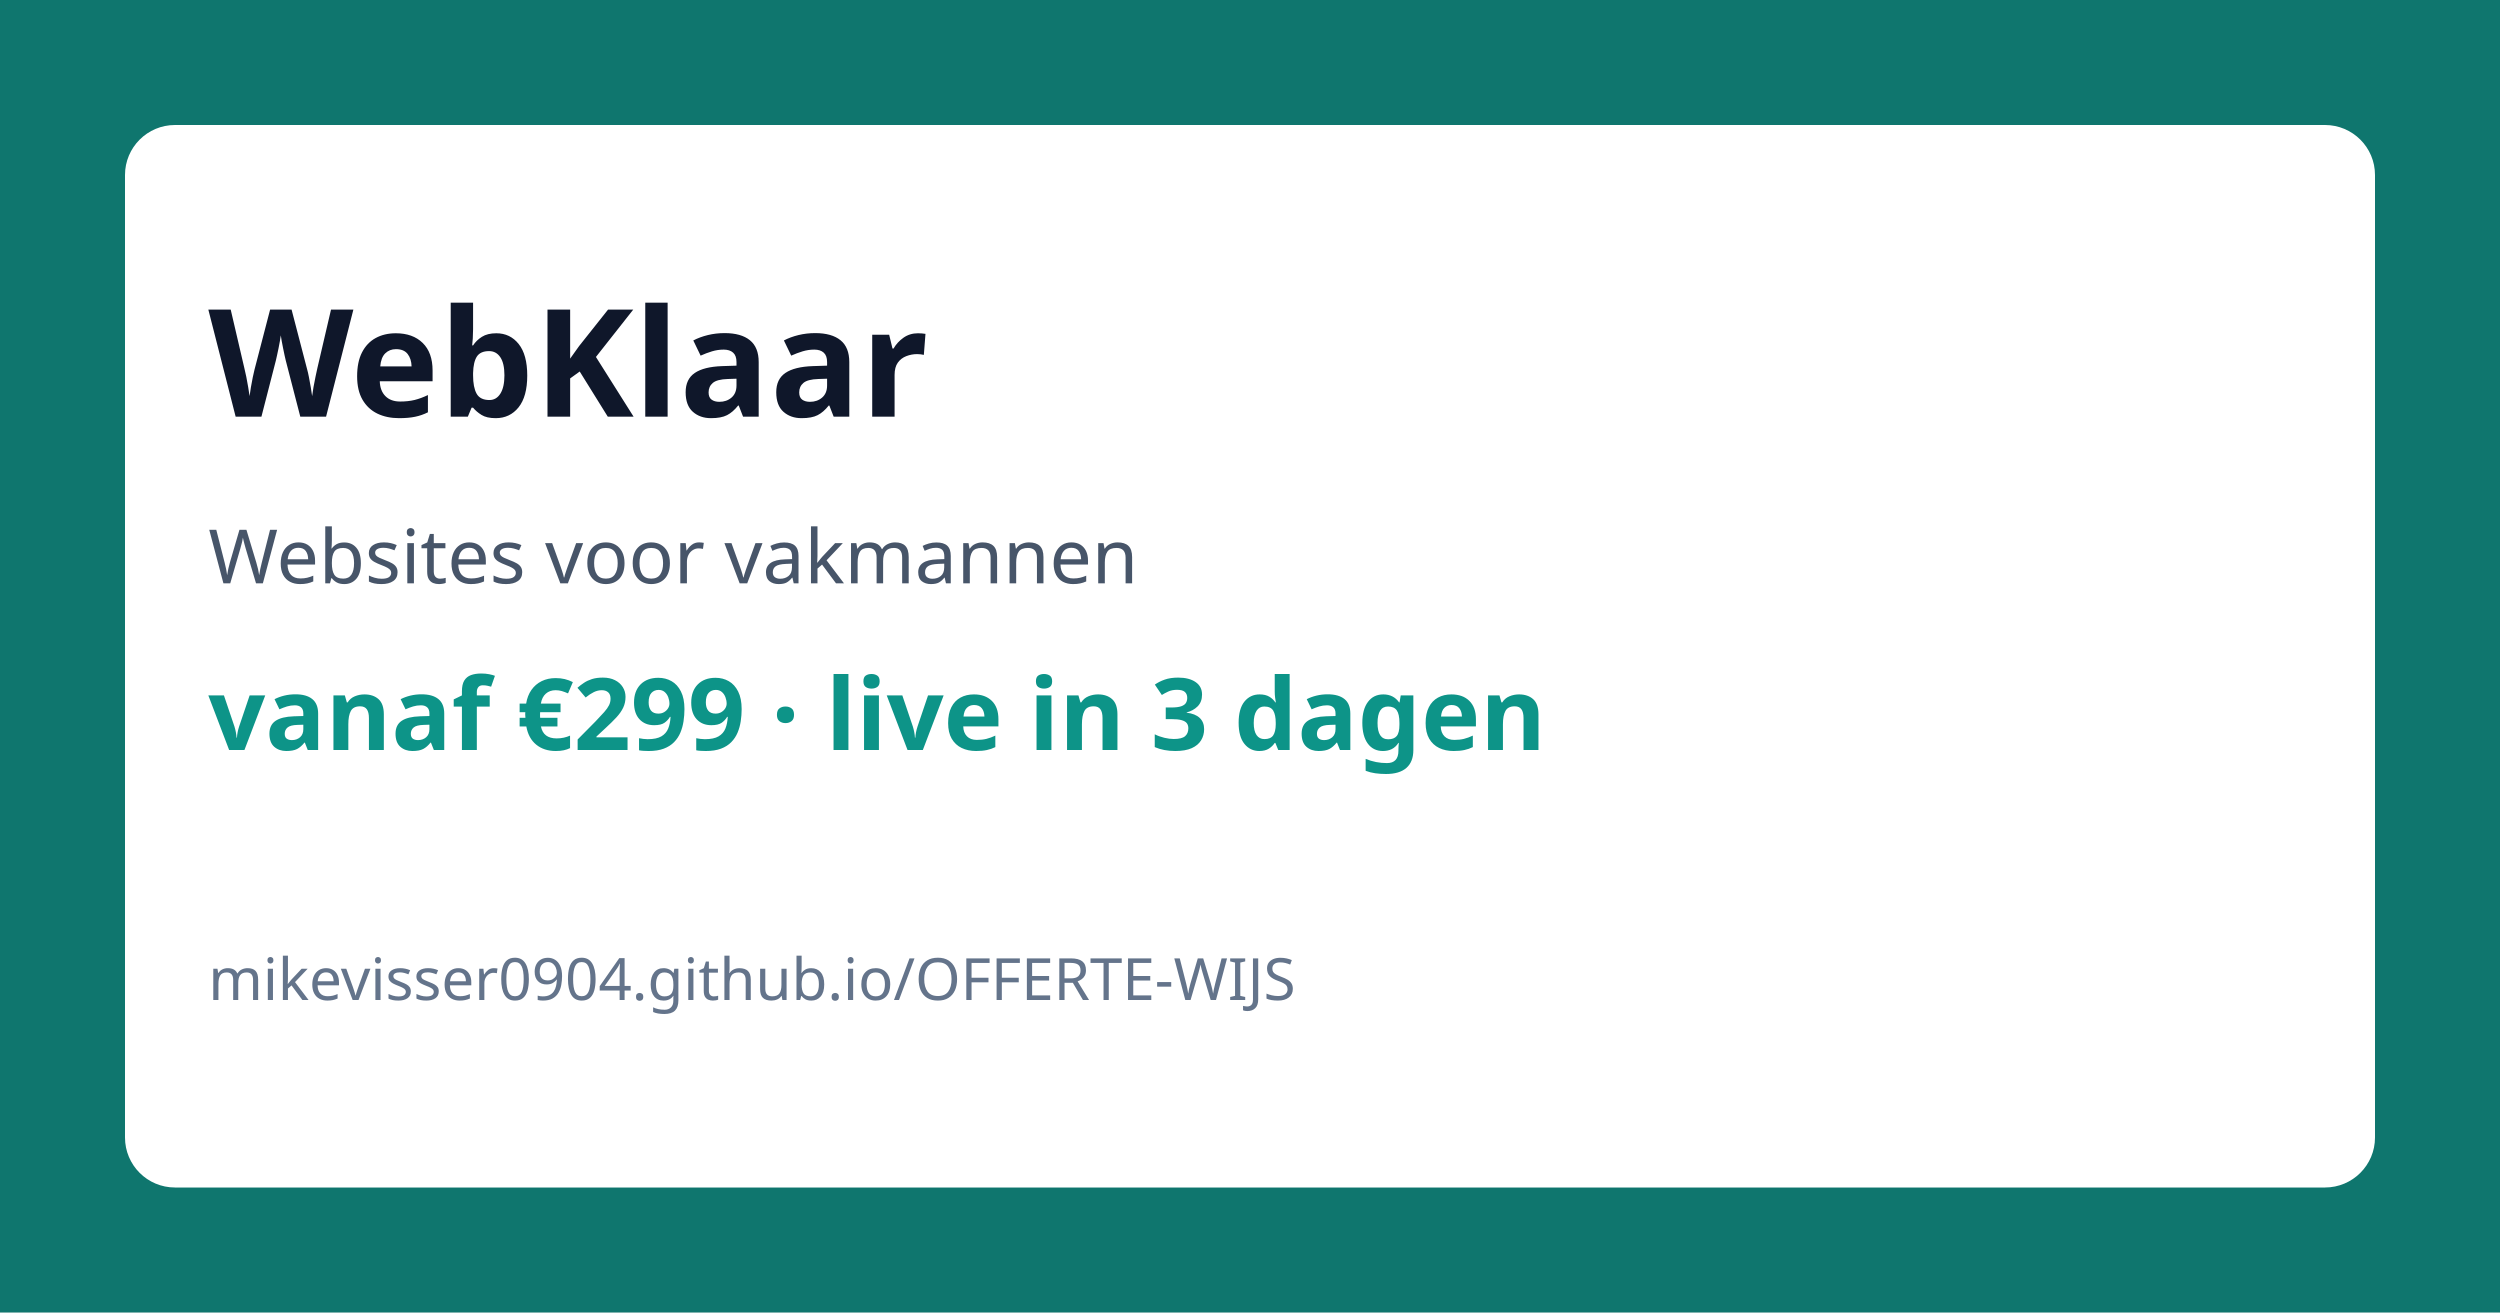
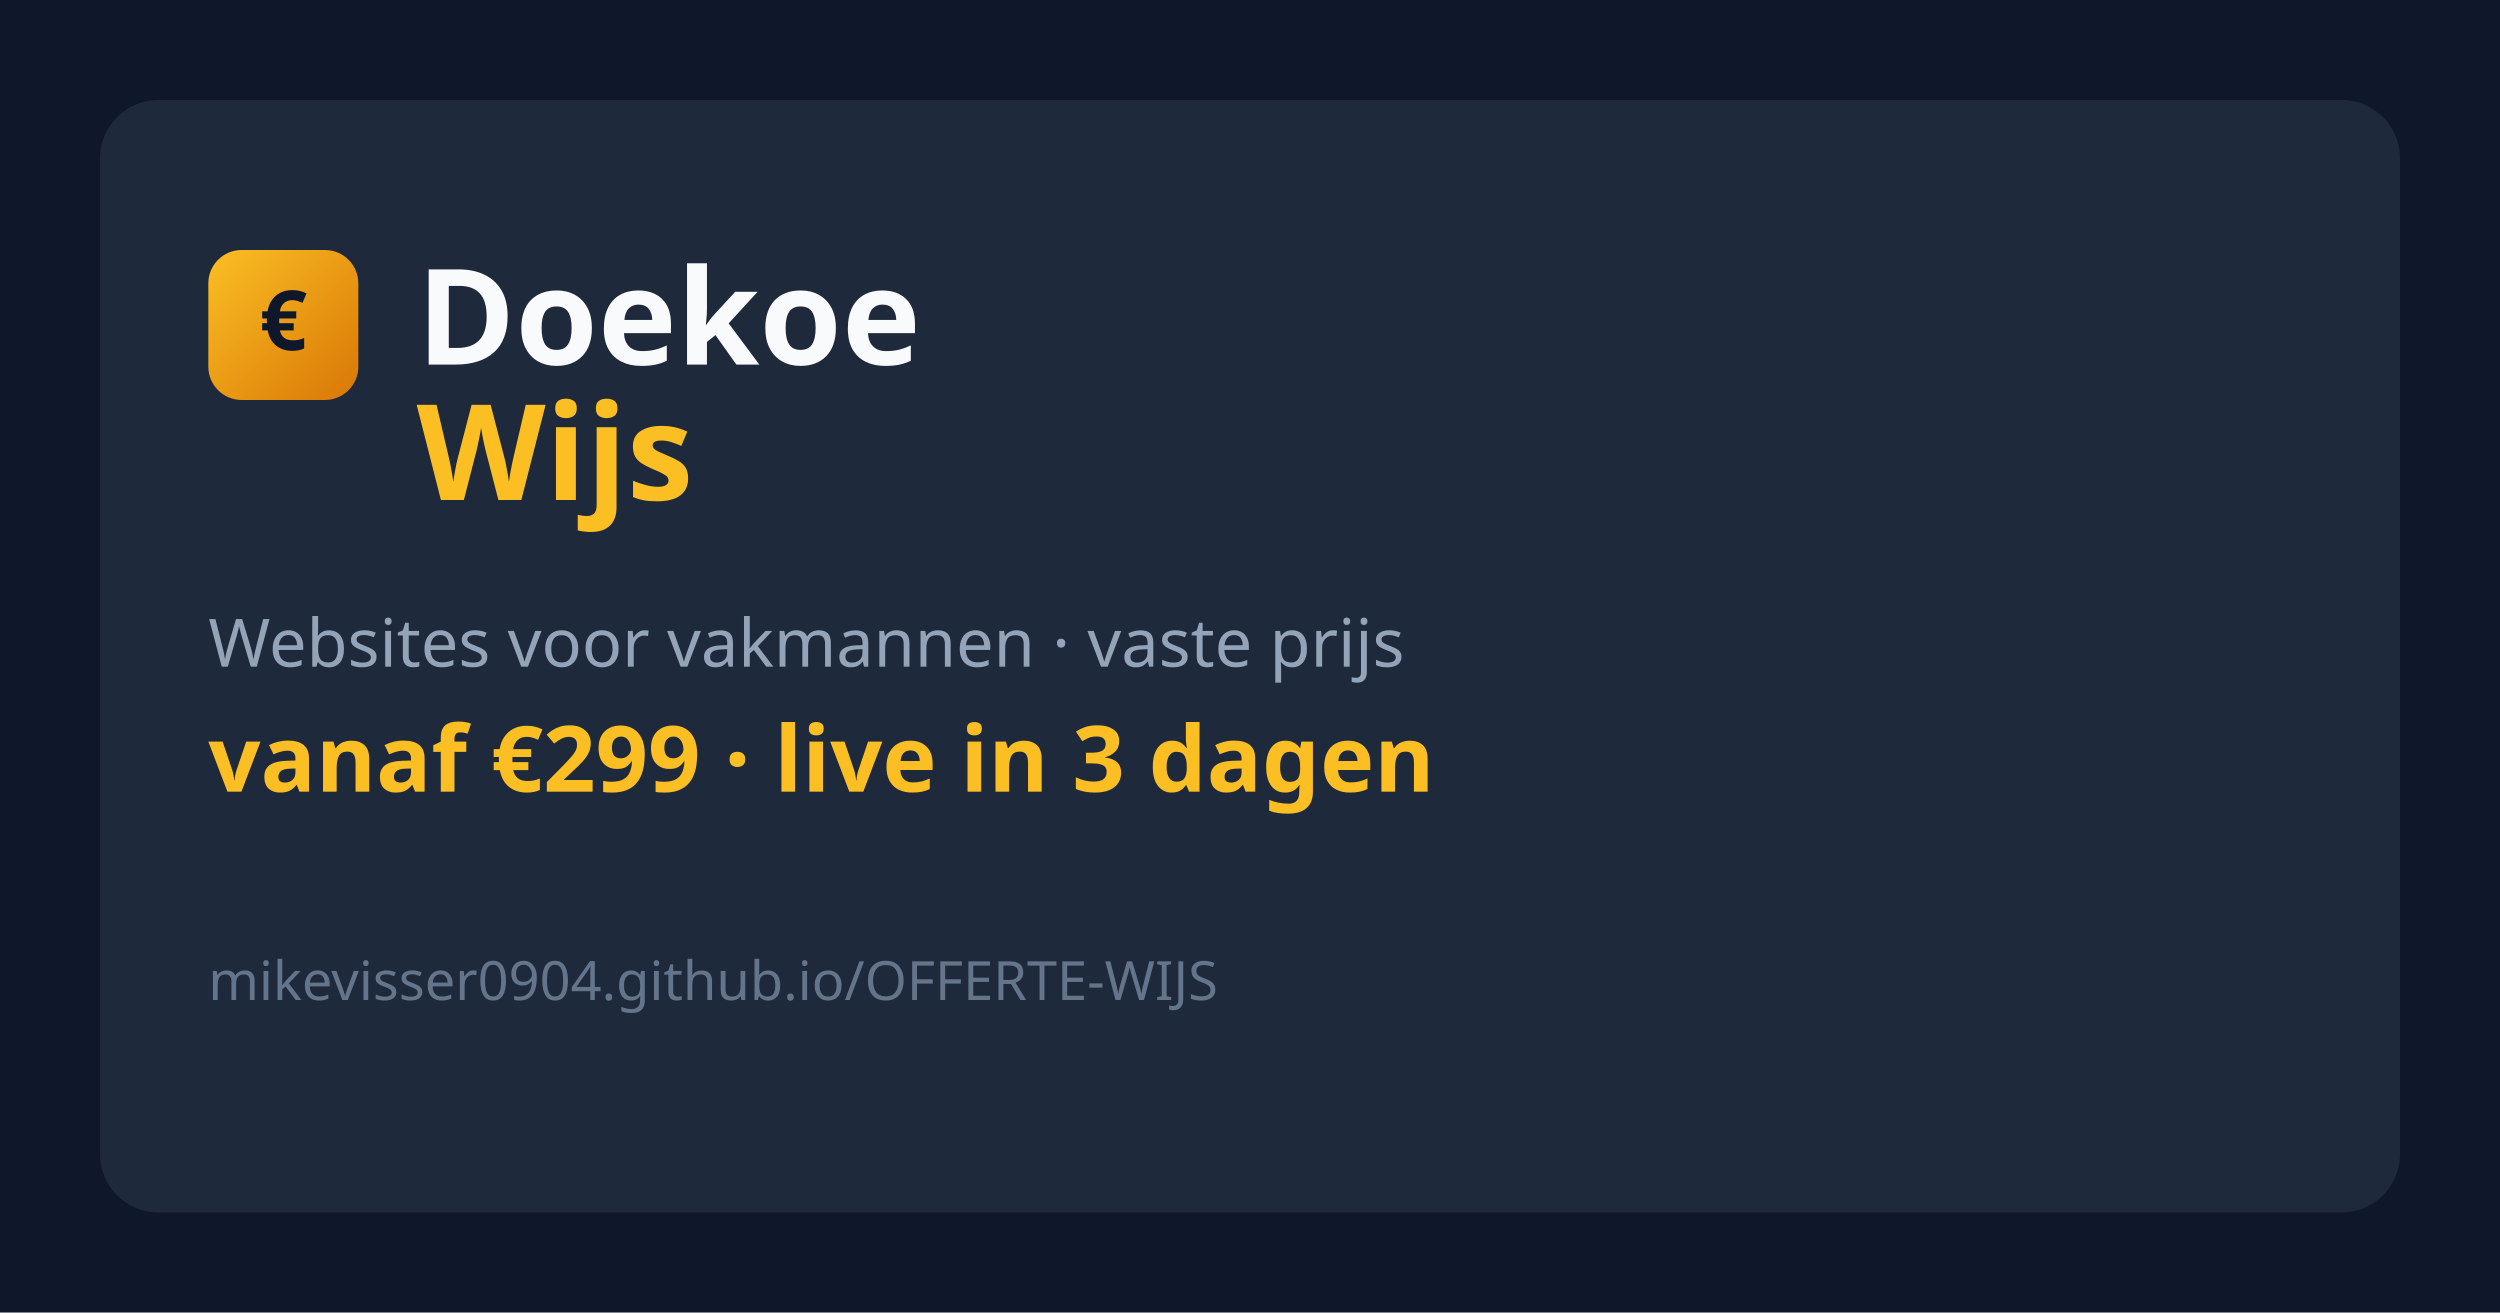
<svg xmlns="http://www.w3.org/2000/svg" width="1200" height="630" viewBox="0 0 1200 630">
-   <rect width="1200" height="630" fill="#0f766e" />
-   <rect x="60" y="60" width="1080" height="510" rx="24" fill="#ffffff" />
-   <text x="100" y="200" font-family="system-ui,sans-serif" font-size="72" font-weight="700" fill="#0f172a">WebKlaar</text>
-   <text x="100" y="280" font-family="system-ui,sans-serif" font-size="36" fill="#475569">Websites voor vakmannen</text>
-   <text x="100" y="360" font-family="system-ui,sans-serif" font-size="48" font-weight="700" fill="#0d9488">vanaf €299 · live in 3 dagen</text>
-   <text x="100" y="480" font-family="system-ui,sans-serif" font-size="28" fill="#64748b">mikevisser0904.github.io/OFFERTE-WIJS</text>
+   <rect width="1200" height="630" fill="#0f172a" />
+   <rect x="48" y="48" width="1104" height="534" rx="28" fill="#1e293b" />
+   <rect x="100" y="120" width="72" height="72" rx="16" fill="url(#gold)" />
+   <text x="136" y="168" text-anchor="middle" font-family="system-ui,sans-serif" font-size="40" font-weight="800" fill="#0f172a">€</text>
+   <text x="200" y="175" font-family="system-ui,sans-serif" font-size="64" font-weight="700" fill="#f8fafc">Doekoe</text>
+   <text x="200" y="240" font-family="system-ui,sans-serif" font-size="64" font-weight="700" fill="#fbbf24">Wijs</text>
+   <text x="100" y="320" font-family="system-ui,sans-serif" font-size="32" fill="#94a3b8">Websites voor vakmannen · vaste prijs</text>
+   <text x="100" y="380" font-family="system-ui,sans-serif" font-size="44" font-weight="700" fill="#fbbf24">vanaf €299 · live in 3 dagen</text>
+   <text x="100" y="480" font-family="system-ui,sans-serif" font-size="26" fill="#64748b">mikevisser0904.github.io/OFFERTE-WIJS</text>
+   <defs>
+     <linearGradient id="gold" x1="100" y1="120" x2="172" y2="192" gradientUnits="userSpaceOnUse">
+       <stop stop-color="#fbbf24" />
+       <stop offset="1" stop-color="#d97706" />
+     </linearGradient>
+   </defs>
</svg>
